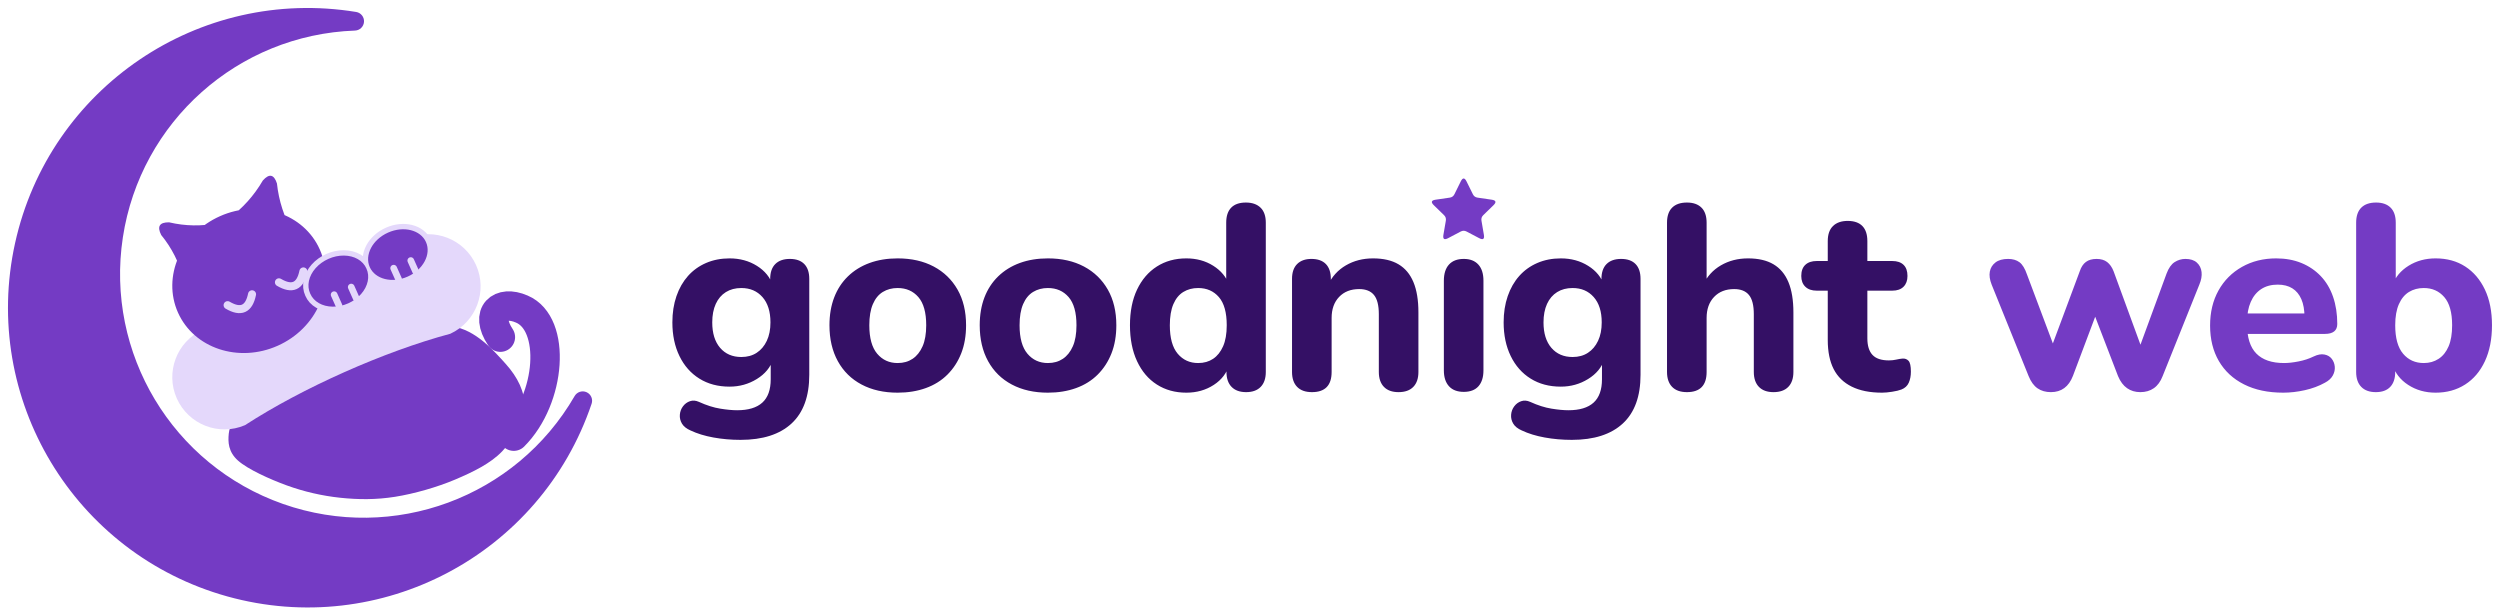
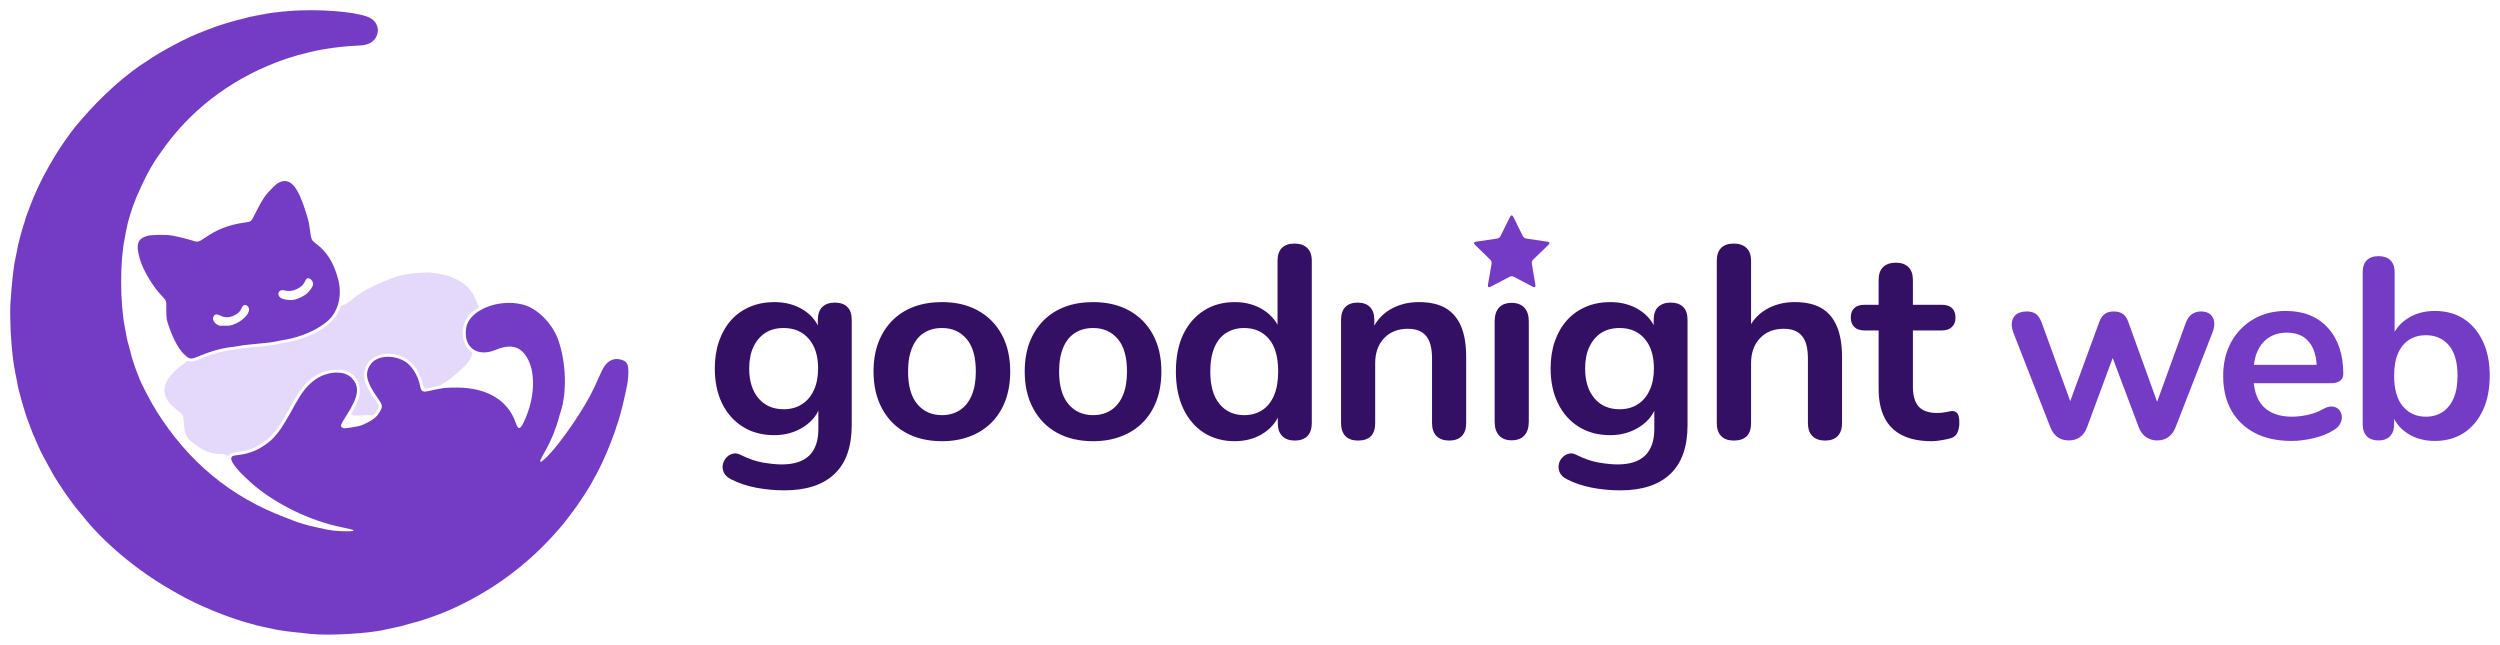
- <svg xmlns="http://www.w3.org/2000/svg" viewBox="26 26 1868.6 460" role="img">
-   <path fill="#743bc4" d="M468.19 327.78A224 224 0 1 1 292.24 34.95A7 7 0 0 1 291.35 48.85A182.11 182.11 0 1 0 455.5 322.03A7 7 0 0 1 468.19 327.78Z" />
-   <path fill="none" stroke-linecap="round" stroke="#743bc4" stroke-width="22" d="M410 352C438 324 442 268 416 257C400 250 388 260 400 278" />
-   <path fill="#743bc4" d="M203.85 370.22C211.08 376.69 227.62 384.19 240.36 388.82C253.1 393.46 266.8 396.62 280.28 398.04C293.77 399.46 306.93 399.59 321.25 397.33C335.58 395.06 352.88 390.09 366.23 384.43C379.59 378.76 392.73 372.39 401.36 363.32C409.98 354.25 417.56 340.89 418 330C418.44 319.11 413 308 404 298C395 288 381.33 272.33 364 270C346.67 267.67 321 277 300 284C279 291 253.33 304 238 312C222.67 320 214.83 325.67 208 332C201.17 338.33 197.69 343.63 197 350C196.31 356.37 196.62 363.75 203.85 370.22Z" />
-   <path fill="#e4d8fb" d="M177.4 272.54C226.7 259.35 288.09 232.01 330.88 204.21A39 39 0 0 1 362.6 275.46C313.3 288.65 251.91 315.99 209.12 343.79A39 39 0 0 1 177.4 272.54Z" />
-   <path fill="#743bc4" d="M159.01 259.59A58 53 -24 1 1 264.99 212.41A58 53 -24 1 1 159.01 259.59ZM163.03 234.29Q158.33 216.16 146.49 201.65Q141.61 192.02 152.41 192.18Q170.64 196.46 189 192.74ZM196.86 189.4Q212.63 177.82 222.46 160.89Q229.67 152.86 233 163.13Q235.09 182.59 244.79 199.59Z" />
-   <path fill="#743bc4" stroke="#e4d8fb" stroke-width="8" paint-order="stroke" d="M257.87 245.47A23 18 -24 1 1 299.89 226.76A23 18 -24 1 1 257.87 245.47ZM302.37 225.65A23 18 -24 1 1 344.4 206.94A23 18 -24 1 1 302.37 225.65Z" />
-   <path fill="none" stroke-linecap="round" stroke="#e4d8fb" stroke-width="5" d="M279.4 254.49L275.74 246.27M292.19 248.8L288.53 240.57M323.91 234.67L320.24 226.45M336.7 228.98L333.03 220.76" />
-   <path fill="none" stroke-linecap="round" stroke="#e4d8fb" stroke-width="6" d="M196.12 254.09Q210.95 262.81 214.39 245.96M234.49 237.01Q249.32 245.73 252.76 228.87" />
-   <path fill="#341065" d="M579.52 354.77Q568.94 354.77 559.24 353Q549.54 351.25 542.09 347.72Q537.58 345.75 535.72 342.62Q533.86 339.49 534.15 335.95Q534.44 332.42 536.5 329.69Q538.56 326.94 541.7 325.87Q544.83 324.78 548.36 326.36Q556.98 330.27 564.33 331.44Q571.68 332.63 576.98 332.63Q589.52 332.63 595.79 326.94Q602.06 321.25 602.06 309.5V294.6H603.83Q600.89 303.62 591.68 309.29Q582.46 314.99 571.29 314.99Q558.36 314.99 548.75 309Q539.15 303.02 533.86 292.14Q528.56 281.27 528.56 266.96Q528.56 256.19 531.6 247.37Q534.64 238.54 540.23 232.27Q545.81 226 553.75 222.56Q561.69 219.13 571.29 219.13Q582.86 219.13 591.77 224.72Q600.69 230.31 603.63 239.32L601.67 245.59V234.43Q601.67 227.18 605.49 223.35Q609.32 219.53 616.37 219.53Q623.43 219.53 627.15 223.35Q630.88 227.18 630.88 234.43V306.16Q630.88 330.27 617.65 342.52Q604.42 354.77 579.52 354.77ZM580.11 292.84Q586.78 292.84 591.58 289.69Q596.38 286.56 599.12 280.78Q601.87 275 601.87 266.96Q601.87 254.81 595.89 248.04Q589.91 241.28 580.11 241.28Q573.45 241.28 568.55 244.32Q563.65 247.37 561 253.14Q558.36 258.93 558.36 266.96Q558.36 279.12 564.24 285.98Q570.12 292.84 580.11 292.84ZM696.93 319.5Q681.44 319.5 669.98 313.41Q658.51 307.34 652.24 295.98Q645.97 284.61 645.97 269.12Q645.97 257.56 649.5 248.34Q653.02 239.13 659.79 232.56Q666.55 226 675.96 222.56Q685.36 219.13 696.93 219.13Q712.41 219.13 723.88 225.21Q735.34 231.29 741.71 242.46Q748.08 253.63 748.08 269.12Q748.08 280.88 744.46 290.1Q740.83 299.31 734.17 305.97Q727.5 312.63 718 316.06Q708.49 319.5 696.93 319.5ZM696.93 297.35Q703.4 297.35 708.1 294.2Q712.8 291.07 715.55 284.89Q718.29 278.73 718.29 269.12Q718.29 254.81 712.41 248.04Q706.53 241.28 696.93 241.28Q690.66 241.28 685.85 244.22Q681.05 247.16 678.41 253.34Q675.76 259.51 675.76 269.12Q675.76 283.43 681.64 290.38Q687.52 297.35 696.93 297.35ZM809.24 319.5Q793.75 319.5 782.29 313.41Q770.82 307.34 764.55 295.98Q758.28 284.61 758.28 269.12Q758.28 257.56 761.8 248.34Q765.33 239.13 772.09 232.56Q778.86 226 788.26 222.56Q797.67 219.13 809.24 219.13Q824.72 219.13 836.19 225.21Q847.65 231.29 854.02 242.46Q860.39 253.63 860.39 269.12Q860.39 280.88 856.77 290.1Q853.14 299.31 846.48 305.97Q839.81 312.63 830.31 316.06Q820.8 319.5 809.24 319.5ZM809.24 297.35Q815.7 297.35 820.41 294.2Q825.11 291.07 827.86 284.89Q830.6 278.73 830.6 269.12Q830.6 254.81 824.72 248.04Q818.84 241.28 809.24 241.28Q802.96 241.28 798.16 244.22Q793.36 247.16 790.71 253.34Q788.07 259.51 788.07 269.12Q788.07 283.43 793.95 290.38Q799.83 297.35 809.24 297.35ZM912.72 319.5Q900.18 319.5 890.67 313.41Q881.17 307.34 875.88 295.98Q870.58 284.61 870.58 269.12Q870.58 253.63 875.88 242.46Q881.17 231.29 890.67 225.21Q900.18 219.13 912.72 219.13Q924.09 219.13 932.81 224.63Q941.54 230.12 944.67 238.94H942.52V192.48Q942.52 185.03 946.24 181.22Q949.96 177.39 957.22 177.39Q964.27 177.39 968.19 181.22Q972.11 185.03 972.11 192.48V304Q972.11 311.25 968.29 315.17Q964.47 319.1 957.41 319.1Q950.36 319.1 946.53 315.17Q942.71 311.25 942.71 304V290.67L944.87 298.32Q942.12 307.92 933.21 313.7Q924.29 319.5 912.72 319.5ZM921.54 297.35Q928.01 297.35 932.72 294.2Q937.42 291.07 940.16 284.89Q942.91 278.73 942.91 269.12Q942.91 254.81 937.03 248.04Q931.15 241.28 921.54 241.28Q915.27 241.28 910.47 244.22Q905.67 247.16 903.02 253.34Q900.38 259.51 900.38 269.12Q900.38 283.43 906.26 290.38Q912.14 297.35 921.54 297.35ZM1006.61 319.1Q999.36 319.1 995.53 315.17Q991.71 311.25 991.71 304V234.43Q991.71 227.18 995.53 223.35Q999.36 219.53 1006.22 219.53Q1013.27 219.53 1017 223.35Q1020.72 227.18 1020.72 234.43V245.59L1018.56 239.13Q1023.07 229.52 1031.99 224.33Q1040.91 219.13 1052.28 219.13Q1063.84 219.13 1071.29 223.54Q1078.74 227.95 1082.46 236.88Q1086.18 245.79 1086.18 259.51V304Q1086.18 311.25 1082.36 315.17Q1078.54 319.1 1071.29 319.1Q1064.23 319.1 1060.41 315.17Q1056.59 311.25 1056.59 304V260.88Q1056.59 250.89 1052.96 246.49Q1049.34 242.07 1041.89 242.07Q1032.48 242.07 1026.89 247.95Q1021.31 253.83 1021.31 263.63V304Q1021.31 319.1 1006.61 319.1ZM1120.09 318.9Q1112.84 318.9 1109.02 314.69Q1105.2 310.48 1105.2 302.84V235.79Q1105.2 227.95 1109.02 223.75Q1112.84 219.53 1120.09 219.53Q1127.15 219.53 1130.97 223.75Q1134.79 227.95 1134.79 235.79V302.84Q1134.79 310.48 1131.07 314.69Q1127.34 318.9 1120.09 318.9ZM1200.84 354.77Q1190.26 354.77 1180.56 353Q1170.86 351.25 1163.41 347.72Q1158.9 345.75 1157.04 342.62Q1155.18 339.49 1155.47 335.95Q1155.76 332.42 1157.82 329.69Q1159.88 326.94 1163.02 325.87Q1166.15 324.78 1169.68 326.36Q1178.3 330.27 1185.65 331.44Q1193 332.63 1198.3 332.63Q1210.84 332.63 1217.11 326.94Q1223.38 321.25 1223.38 309.5V294.6H1225.15Q1222.21 303.62 1213 309.29Q1203.78 314.99 1192.61 314.99Q1179.68 314.99 1170.07 309Q1160.47 303.02 1155.18 292.14Q1149.88 281.27 1149.88 266.96Q1149.88 256.19 1152.92 247.37Q1155.96 238.54 1161.55 232.27Q1167.13 226 1175.07 222.56Q1183.01 219.13 1192.61 219.13Q1204.18 219.13 1213.09 224.72Q1222.01 230.31 1224.95 239.32L1222.99 245.59V234.43Q1222.99 227.18 1226.81 223.35Q1230.64 219.53 1237.69 219.53Q1244.75 219.53 1248.47 223.35Q1252.2 227.18 1252.2 234.43V306.16Q1252.2 330.27 1238.97 342.52Q1225.74 354.77 1200.84 354.77ZM1201.43 292.84Q1208.1 292.84 1212.9 289.69Q1217.7 286.56 1220.44 280.78Q1223.19 275 1223.19 266.96Q1223.19 254.81 1217.21 248.04Q1211.23 241.28 1201.43 241.28Q1194.77 241.28 1189.87 244.32Q1184.97 247.37 1182.32 253.14Q1179.68 258.93 1179.68 266.96Q1179.68 279.12 1185.56 285.98Q1191.44 292.84 1201.43 292.84ZM1286.89 319.1Q1279.64 319.1 1275.81 315.17Q1271.99 311.25 1271.99 304V192.48Q1271.99 185.03 1275.81 181.22Q1279.64 177.39 1286.89 177.39Q1293.94 177.39 1297.77 181.22Q1301.59 185.03 1301.59 192.48V239.13H1298.84Q1303.35 229.52 1312.27 224.33Q1321.19 219.13 1332.56 219.13Q1344.12 219.13 1351.57 223.54Q1359.02 227.95 1362.74 236.88Q1366.46 245.79 1366.46 259.51V304Q1366.46 311.25 1362.64 315.17Q1358.82 319.1 1351.57 319.1Q1344.51 319.1 1340.69 315.17Q1336.87 311.25 1336.87 304V260.88Q1336.87 250.89 1333.24 246.49Q1329.62 242.07 1322.17 242.07Q1312.76 242.07 1307.17 247.95Q1301.59 253.83 1301.59 263.63V304Q1301.59 319.1 1286.89 319.1ZM1432.71 319.5Q1419.19 319.5 1410.07 314.99Q1400.96 310.48 1396.55 301.86Q1392.14 293.23 1392.14 280.1V243.25H1383.91Q1378.42 243.25 1375.38 240.31Q1372.34 237.37 1372.34 232.27Q1372.34 226.78 1375.38 223.94Q1378.42 221.09 1383.91 221.09H1392.14V206.2Q1392.14 198.75 1396.06 194.94Q1399.98 191.12 1407.04 191.12Q1414.29 191.12 1418.01 194.94Q1421.74 198.75 1421.74 206.2V221.09H1440.36Q1445.84 221.09 1448.78 223.94Q1451.72 226.78 1451.72 232.27Q1451.72 237.37 1448.78 240.31Q1445.84 243.25 1440.36 243.25H1421.74V278.91Q1421.74 287.15 1425.56 291.26Q1429.38 295.38 1437.81 295.38Q1440.75 295.38 1443.3 294.79Q1445.84 294.2 1448 294.01Q1450.74 293.81 1452.51 295.67Q1454.27 297.53 1454.27 303.81Q1454.27 308.51 1452.7 312.04Q1451.14 315.57 1447.22 317.13Q1444.67 318.12 1440.26 318.81Q1435.85 319.5 1432.71 319.5Z" />
-   <path fill="#743bc4" d="M1558.94 319.1Q1553.06 319.1 1548.94 316.25Q1544.82 313.41 1542.28 307.14L1514.64 238.74Q1512.48 233.25 1513.27 229.03Q1514.05 224.82 1517.48 222.18Q1520.91 219.53 1526.99 219.53Q1532.08 219.53 1535.42 221.99Q1538.75 224.44 1541.1 231.29L1562.66 288.72H1558.15L1580.5 228.75Q1582.06 224.03 1585.1 221.78Q1588.14 219.53 1593.04 219.53Q1597.94 219.53 1600.98 221.88Q1604.02 224.24 1605.78 228.75L1627.73 288.72H1624.01L1645.37 230.5Q1647.72 224.24 1651.45 221.88Q1655.17 219.53 1659.48 219.53Q1664.97 219.53 1668.01 222.27Q1671.05 225.01 1671.54 229.33Q1672.03 233.64 1669.87 238.74L1642.43 307.14Q1640.08 313.22 1635.87 316.15Q1631.65 319.1 1625.77 319.1Q1620.09 319.1 1615.87 316.15Q1611.66 313.22 1609.11 307.14L1585.59 246H1598.33L1575.4 306.94Q1573.05 313.02 1568.93 316.06Q1564.82 319.1 1558.94 319.1ZM1732.59 319.5Q1715.54 319.5 1703.29 313.31Q1691.04 307.14 1684.47 295.88Q1677.91 284.61 1677.91 269.31Q1677.91 254.41 1684.18 243.14Q1690.45 231.88 1701.72 225.5Q1712.99 219.13 1727.3 219.13Q1737.69 219.13 1746.12 222.56Q1754.54 226 1760.62 232.37Q1766.7 238.74 1769.83 247.85Q1772.97 256.96 1772.97 268.13Q1772.97 271.87 1770.62 273.73Q1768.26 275.58 1763.76 275.58H1702.21V260.29H1751.6L1748.47 263.04Q1748.47 255 1746.12 249.62Q1743.76 244.22 1739.35 241.49Q1734.94 238.74 1728.48 238.74Q1721.22 238.74 1716.13 242.07Q1711.03 245.41 1708.29 251.68Q1705.54 257.94 1705.54 266.76V268.33Q1705.54 283.24 1712.5 290.28Q1719.46 297.35 1733.18 297.35Q1737.88 297.35 1743.96 296.16Q1750.04 295 1755.33 292.44Q1759.84 290.28 1763.36 290.98Q1766.89 291.65 1768.85 294.2Q1770.81 296.75 1771.11 300.09Q1771.4 303.41 1769.64 306.65Q1767.87 309.88 1763.76 312.04Q1757.09 315.76 1748.76 317.63Q1740.43 319.5 1732.59 319.5ZM1846.47 319.5Q1834.9 319.5 1825.99 313.7Q1817.07 307.92 1814.13 298.32L1816.28 291.86V304Q1816.28 311.25 1812.56 315.17Q1808.84 319.1 1801.78 319.1Q1794.72 319.1 1790.9 315.17Q1787.08 311.25 1787.08 304V192.48Q1787.08 185.03 1790.9 181.22Q1794.72 177.39 1801.98 177.39Q1809.03 177.39 1812.85 181.22Q1816.68 185.03 1816.68 192.48V238.94H1814.32Q1817.46 230.12 1826.28 224.63Q1835.1 219.13 1846.47 219.13Q1859.21 219.13 1868.62 225.21Q1878.02 231.29 1883.32 242.46Q1888.61 253.63 1888.61 269.12Q1888.61 284.61 1883.32 295.98Q1878.02 307.34 1868.52 313.41Q1859.01 319.5 1846.47 319.5ZM1837.65 297.35Q1843.92 297.35 1848.72 294.2Q1853.52 291.07 1856.17 284.89Q1858.82 278.73 1858.82 269.12Q1858.82 254.81 1852.94 248.04Q1847.06 241.28 1837.65 241.28Q1831.38 241.28 1826.57 244.22Q1821.77 247.16 1819.03 253.34Q1816.28 259.51 1816.28 269.12Q1816.28 283.43 1822.16 290.38Q1828.04 297.35 1837.65 297.35ZM1117.83 161.6Q1119.99 157.22 1122.15 161.6L1126.89 171.19Q1127.97 173.38 1130.38 173.72L1140.96 175.26Q1145.79 175.97 1142.3 179.38L1134.64 186.83Q1132.89 188.54 1133.31 190.94L1135.11 201.48Q1135.94 206.29 1131.62 204.02L1122.15 199.04Q1119.99 197.91 1117.83 199.04L1108.37 204.02Q1104.05 206.29 1104.87 201.48L1106.68 190.94Q1107.09 188.54 1105.35 186.83L1097.69 179.38Q1094.2 175.97 1099.03 175.26L1109.61 173.72Q1112.02 173.38 1113.1 171.19L1117.83 161.6Z" />
+ <svg xmlns="http://www.w3.org/2000/svg" viewBox="6.9 4.6 1948.1 502.6" role="img">
+   <path fill="#e4d8fb" d="M334.9 217.1C326.5 217.4 317.2 219.3 310.6 222C309.3 222.6 306.8 223.6 305.1 224.2C301.2 225.8 290.7 231.1 289 232.3C288.2 232.8 286.5 234.1 285 235C283.5 236 281.5 237.6 280.5 238.5C278.4 240.4 275.8 242 273.8 242.6C273 242.9 272.3 243.2 272.3 243.4C272.2 243.6 271.9 244.5 271.6 245.3C269.1 252.2 264 257.4 254.6 263C249.1 266.2 238.6 269.9 230.8 271.3C228.1 271.8 224.1 272.6 221.8 273C217.8 273.8 213.1 274.4 203.1 275.2C198.6 275.6 195.4 276 191.6 276.7C190 277 187.5 277.4 186 277.6C182.2 278 178.3 278.9 173.4 280.4C169.3 281.7 168.1 282.1 162.2 284.5C158 286.3 156.5 286.6 154.5 286.1C153 285.7 152.6 285.8 151.9 286.6C151.6 287 150.8 287.7 150 288.2C132.3 300.7 130.3 312.9 144.1 323.4C149.8 327.7 149.9 327.8 150.2 334.7C150.5 342.3 152.4 346.3 157.6 349.9C158.8 350.7 160.7 352.1 161.8 352.9C166.4 356.2 172.5 358.3 177.3 358.3C180.5 358.2 182 358.5 183.2 359.3C184.1 360 185 359.9 185.6 359.1C186.7 357.7 187.7 357.4 192.2 356.8C196.7 356.3 202.5 354.8 205.5 353.3C213.5 349.3 220.5 342.9 225.4 335.1C226.4 333.6 231.6 324.5 234.9 318.5C243.5 302.8 251.5 295.8 263.6 293.3C272.7 291.4 280.2 293.5 284 299.1C289 306.5 288.5 313.6 282.3 324.1C280.4 327.4 280.1 328.2 281 328.2C281.2 328.2 283 328.3 285 328.4C287.3 328.4 289.7 328.4 291.4 328.2C293.5 328 294.6 328 295.6 328.2C296.3 328.3 297.1 328.3 297.4 328.2C298.6 327.8 300.9 324.7 301.7 322.5C302.4 320.6 302.6 321 297.2 313.1C292 305.5 290.5 301.4 290.7 296C291.2 281.8 308.9 275.5 323.7 284.2C329.3 287.6 334.9 296.2 336.4 304C337.1 307.5 337.4 307.8 339.8 307.3C349.6 305.1 350.4 304.9 350.8 304.4C351 304.1 352 303.5 352.9 303C355.7 301.5 358.4 299.4 366.4 292.3C371 288.2 372.8 285.8 374.4 282C375.3 279.6 375.3 279.4 374.1 278.5C366.8 273.6 365.2 260.6 370.8 252.3C372.6 249.6 375.2 247.2 378.2 245.3C380.3 244 380.3 243.9 379.3 241.9C378.8 241.1 378 239.2 377.4 237.8C374.4 229.8 368.4 224.4 357.9 220.2C353.7 218.5 342.5 216.5 339.8 216.9C339.7 217 337.5 217 334.9 217.1Z" />
+   <path fill="#743bc4" d="M240.5 12.7C232 13 220.2 14.2 214.3 15.3C212.3 15.7 208.5 16.5 205.8 16.9C203.2 17.4 199.5 18.2 197.7 18.8C195.8 19.3 192.9 20 191.2 20.4C189.5 20.9 187 21.6 185.6 22C184.2 22.5 181.4 23.3 179.4 23.9C174.4 25.4 161.5 30.4 155.1 33.3C147.1 36.9 131.6 45.4 125.8 49.2C125 49.8 123.5 50.7 122.6 51.4C105.5 61.9 86.3 79.1 69.5 98.7C67.9 100.6 66.1 102.7 65.6 103.3C62.3 107.2 53.6 119.6 49.8 126C42.9 137.6 40.1 142.9 35.9 151.9C34.5 154.9 31.3 162.4 30.9 163.8C30.6 164.5 29.8 166.5 29.2 168.2C28.5 169.8 27.5 172.8 26.9 174.7C26.4 176.6 25.7 178.7 25.4 179.5C25.1 180.3 24.6 182.1 24.2 183.5C23.8 185 23 187.9 22.4 189.9C21.3 193.7 20.8 196.4 19.8 201.7C19.5 203.5 19 205.8 18.7 207C17.5 212 16 226.2 15 241.1C14.7 245.4 14.9 256.9 15.2 262.9C16.2 278.8 17.1 286.6 18.8 295.1C19.3 297.4 20.1 301.3 20.5 303.8C21 306.4 21.7 309.5 22.1 310.9C22.5 312.2 23.4 315.2 23.9 317.4C25 321.5 27.7 330.2 29.1 333.5C29.4 334.4 30.1 336.4 30.7 337.8C31.5 340.2 32.5 342.6 36.8 352.4C38.8 357 42.2 363.4 47.6 373C52.6 381.9 62.5 396.2 68 402.6C69.1 403.8 70.5 405.5 71.1 406.3C87 426.8 113.8 449.3 140.3 464.3C142.5 465.6 145 467 145.7 467.4C160.6 476 184.5 485.9 201.5 490.4C203.7 490.9 206 491.6 206.5 491.8C207 491.9 209.8 492.6 212.6 493.2C215.5 493.8 219.1 494.5 220.5 494.9C224.7 495.8 230.7 496.7 241.1 497.7C244 498 247.6 498.4 249.2 498.6C263.5 500.1 295.7 498.2 307.4 495.1C308.5 494.9 311.1 494.3 313.2 493.9C318.2 492.9 320.7 492.3 324.1 491.2C325.6 490.8 328.1 490.1 329.6 489.7C332.4 489.1 341.6 486.1 344.7 484.9C345.7 484.5 347.7 483.7 349.3 483.2C352.6 482 358.9 479.3 363.7 477C396.3 461.4 423.9 439.7 446.8 411.7C448.3 409.8 453.3 403.3 456.6 398.6C459.9 394 464.3 387.2 467.3 382C473.7 370.9 478.3 361.2 482.8 349.5C483.5 347.7 484.4 345.3 484.8 344.2C485.3 343.1 486 341 486.5 339.5C486.9 338.1 487.6 335.8 488.1 334.5C488.6 333.2 489.4 330.6 489.9 328.7C490.4 326.7 491.1 324.3 491.4 323.1C492.2 320.6 495.6 305.2 495.9 302.8C497.5 289.8 496.5 286.3 490.7 284.8C484.4 283.1 479.1 286.3 475.8 293.8C475.2 295.2 473.9 297.9 472.9 300C472 302 470.6 305.1 469.8 306.9C462.5 322.5 444.8 348.6 433.6 360.1C428 365.7 426.2 365.9 429.3 360.6C433.2 353.5 434.1 351.8 435.7 348.4C436.6 346.4 437.7 344 438 343.2C440.1 337.7 441.4 333.8 442.2 331C442.6 329.2 443.4 326.5 443.9 325.1C448.8 309.9 448 286.7 441.9 269.5C437.3 256.5 425.5 244.7 414.2 241.9C395.2 237.1 372.6 246.3 370.2 259.9C367.6 275.2 378.7 283.4 393.5 277.1C401.9 273.5 409.1 273.9 413.7 278.3C424.6 288.6 425.2 312.2 415 333.7C412.2 339.5 410.6 339.6 408.7 333.9C402.6 316.3 386.2 306.6 362.6 306.6C353.9 306.6 351.6 306.9 342.8 308.9C336 310.6 335.2 310.1 334.1 304.7C332.6 297.2 327.6 289.3 322.4 286.2C313.2 280.8 301.1 281.6 296.1 288C290.8 294.8 292 301.6 300.7 314C305 320.1 305.2 321 303.4 324.5C301.4 328.6 298.4 331.3 293 334C288.2 336.4 287.7 336.5 281.2 337.6C275.5 338.5 275.1 338.5 274.2 338.1C271.7 337.1 272.1 335.7 276.5 328.9C286.6 313.4 287.6 305.8 280.6 298.8C274.5 292.8 260.8 293.9 251.4 301.2C245.9 305.5 241.9 310.6 237 319.5C224.8 341.7 221.3 346.2 211.6 352.5C206 356.2 199.8 358.3 192.3 359.2C188.9 359.6 188.2 359.7 187.6 360.5C185.3 362.9 190.5 370 202.6 380.8C220.8 397 248.4 410.5 273.4 415.5C284.2 417.6 285.3 418.6 277 418.6C269.4 418.6 263.6 417.9 257.3 416.3C255.7 415.9 253.5 415.5 252.5 415.3C248.2 414.5 239.1 411.8 235 410.1C234 409.7 231.7 408.8 229.9 408.1C186.9 392.1 153.6 364.6 128.5 324.4C124.4 317.8 117.4 304.4 115.7 300.1C115.3 298.8 114.5 296.8 114 295.7C113.5 294.6 112.7 292.3 112.1 290.6C111.6 288.9 110.7 286.5 110.3 285.2C109.8 283.9 109.2 281.7 108.9 280.3C108.5 278.9 107.9 276.6 107.6 275.2C106.5 271.7 105.8 268.6 105.3 265.8C105.1 264.4 104.6 261.7 104.2 259.7C100.4 240.8 100.3 207.9 104.1 190.3C104.4 188.8 104.9 186 105.2 184.2C106.4 177.3 109.9 166 113.1 158.5C115.9 151.9 119.6 144.1 121.4 140.7C126.3 131.8 127.4 130.1 132.7 122.6C154.5 91.2 185 67.6 222.1 53.2C226.9 51.3 235.9 48.4 239.3 47.5C241.2 47.1 243.8 46.4 245 46.1C253.6 43.5 270.5 40.9 283 40.3C288.8 40 289.8 39.9 291.9 39.4C302.1 37.1 304.8 24.7 296.2 19.1C289.6 14.7 264.8 11.9 240.5 12.7ZM225.8 146.2C223.5 147 222.4 147.8 218.9 151.3C213.4 156.8 211.5 159.8 205.9 170.7C202.5 177.6 202.9 177.3 197 178.1C185.2 179.8 175.9 183.4 166.8 189.8C161.5 193.4 160.8 193.5 156.3 191.9C153.6 191 144 188.6 140.6 188.1C135.9 187.3 125.1 187.5 121.7 188.4C113.9 190.6 112.5 195.2 116.1 207.1C118.6 215.5 126.2 228.2 133.2 235.4C136.7 239.2 136.5 238.4 136.5 245.6C136.5 253 136.6 253.7 138.8 259.8C142.6 270.5 147 278 151.6 281.8C154.8 284.5 156 284.6 160.8 282.6C167.2 280 168.4 279.5 172.4 278.3C177.1 276.8 182.1 275.7 186 275.2C187.5 275.1 190 274.7 191.6 274.4C195.4 273.7 198.6 273.3 203.1 272.9C212.8 272 217.9 271.5 221.3 270.8C223.2 270.4 227.1 269.6 229.8 269.2C243.6 266.7 257.6 260 264.3 252.7C271.2 245.1 273.5 233.2 270.2 221.5C266.8 209.1 261.6 200.9 253.5 194.7C249.4 191.5 249.6 192 248.3 183C247.6 177.7 247.6 177.8 245.4 170.5C239.4 150.8 233.6 143.5 225.8 146.2ZM246 221.6C248 220.6 250.9 223.2 250.9 225.9C250.9 227.6 249.2 230.2 246.5 232.9C244.5 235 239 237.7 235.9 238.2C232.1 238.8 226.8 237.9 225.1 236.3C222.3 233.7 224.4 229.9 228.1 230.8C231.9 231.8 235.1 231.4 238.5 229.7C241.7 228.1 243 226.8 244.5 224C245.1 222.6 245.7 221.8 246 221.6ZM197.1 242.4C198.8 241.7 201 243.6 201 245.8C201 249.8 194.8 255.6 188.4 257.6C186 258.4 186 258.4 181.9 258.4L177.9 258.4L176.6 257.8C173.6 256.2 172.2 253.6 173.2 251.4C174.2 249.3 175.7 249.1 178.8 250.6C182.2 252.3 185.9 252.2 189.7 250.2C192.5 248.8 193.7 247.7 194.9 245.3C195.8 243.3 196.2 242.8 197.1 242.4Z" />
+   <path fill="#341065" d="M618.2 386.7Q606.7 386.7 595.9 384.6Q585.2 382.5 576.4 378Q572.4 375.9 571 372.9Q569.6 369.9 570.1 366.8Q570.7 363.7 572.7 361.4Q574.7 359 577.7 358.2Q580.7 357.3 583.9 359Q593.3 363.7 601.7 365.1Q610.1 366.5 616 366.5Q630.3 366.5 637.5 359.6Q644.6 352.6 644.6 339V319.8H646.5Q643.3 330.7 633.2 337.2Q623.1 343.7 610.3 343.7Q596.2 343.7 585.8 337.2Q575.4 330.7 569.6 319Q563.9 307.3 563.9 291.7Q563.9 280 567.2 270.5Q570.5 261 576.5 254.2Q582.6 247.4 591.2 243.7Q599.9 240 610.3 240Q623.5 240 633.4 246.4Q643.3 252.9 646.3 263.6L644.2 268.9V253.8Q644.2 247.2 647.7 243.8Q651.2 240.4 657.4 240.4Q663.8 240.4 667.2 243.8Q670.6 247.2 670.6 253.8V335.8Q670.6 361.2 657.2 373.9Q643.7 386.7 618.2 386.7ZM617.5 323.5Q625.8 323.5 631.8 319.6Q637.8 315.8 641.1 308.6Q644.4 301.5 644.4 291.7Q644.4 277 637.1 268.6Q629.9 260.2 617.5 260.2Q609.2 260.2 603.3 264Q597.3 267.9 594 274.9Q590.7 281.9 590.7 291.7Q590.7 306.4 597.9 314.9Q605.2 323.5 617.5 323.5ZM740.9 348.4Q724.7 348.4 712.8 341.8Q700.8 335.2 694.2 322.9Q687.6 310.7 687.6 294.1Q687.6 281.5 691.3 271.6Q695.1 261.7 702.1 254.5Q709.1 247.4 718.9 243.7Q728.7 240 740.9 240Q757.1 240 769 246.6Q780.9 253.2 787.5 265.3Q794.1 277.4 794.1 294.1Q794.1 306.6 790.4 316.6Q786.7 326.6 779.6 333.8Q772.6 340.9 762.8 344.6Q753 348.4 740.9 348.4ZM740.9 328.1Q748.7 328.1 754.7 324.3Q760.7 320.5 764 312.9Q767.3 305.3 767.3 294.1Q767.3 277 760 268.6Q752.8 260.2 740.9 260.2Q733 260.2 727 263.9Q721.1 267.6 717.8 275.2Q714.5 282.8 714.5 294.1Q714.5 310.9 721.7 319.5Q728.9 328.1 740.9 328.1ZM858.7 348.4Q842.5 348.4 830.5 341.8Q818.6 335.2 812 322.9Q805.4 310.7 805.4 294.1Q805.4 281.5 809.1 271.6Q812.9 261.7 819.9 254.5Q826.9 247.4 836.7 243.7Q846.5 240 858.7 240Q874.8 240 886.8 246.6Q898.7 253.2 905.3 265.3Q911.9 277.4 911.9 294.1Q911.9 306.6 908.2 316.6Q904.5 326.6 897.4 333.8Q890.4 340.9 880.6 344.6Q870.8 348.4 858.7 348.4ZM858.7 328.1Q866.5 328.1 872.5 324.3Q878.5 320.5 881.8 312.9Q885.1 305.3 885.1 294.1Q885.1 277 877.8 268.6Q870.6 260.2 858.7 260.2Q850.8 260.2 844.8 263.9Q838.8 267.6 835.5 275.2Q832.2 282.8 832.2 294.1Q832.2 310.9 839.5 319.5Q846.7 328.1 858.7 328.1ZM969 348.4Q955.4 348.4 945 341.8Q934.7 335.2 928.9 322.9Q923.2 310.7 923.2 294.1Q923.2 277.2 928.9 265.2Q934.7 253.2 945 246.6Q955.4 240 969 240Q982 240 991.7 246.3Q1001.4 252.7 1004.8 263.2H1002.4V207.8Q1002.4 201.2 1005.8 197.8Q1009.3 194.4 1015.6 194.4Q1022 194.4 1025.5 197.8Q1029.1 201.2 1029.1 207.8V334.3Q1029.1 340.9 1025.7 344.4Q1022.2 347.9 1015.9 347.9Q1009.5 347.9 1006.1 344.4Q1002.6 340.9 1002.6 334.3V317.7L1005 324.1Q1001.8 335.2 992 341.8Q982.2 348.4 969 348.4ZM976.4 328.1Q984.3 328.1 990.3 324.3Q996.3 320.5 999.6 312.9Q1002.9 305.3 1002.9 294.1Q1002.9 277 995.6 268.6Q988.4 260.2 976.4 260.2Q968.6 260.2 962.6 263.9Q956.6 267.6 953.3 275.2Q950 282.8 950 294.1Q950 310.9 957.3 319.5Q964.5 328.1 976.4 328.1ZM1065.1 347.9Q1058.7 347.9 1055.3 344.4Q1051.9 340.9 1051.9 334.3V253.8Q1051.9 247.2 1055.3 243.8Q1058.7 240.4 1064.8 240.4Q1071 240.4 1074.4 243.8Q1077.8 247.2 1077.8 253.8V268.3L1075.5 263Q1080.2 251.7 1090.1 245.8Q1100 240 1112.6 240Q1125.1 240 1133.2 244.6Q1141.3 249.3 1145.4 258.8Q1149.4 268.3 1149.4 282.8V334.3Q1149.4 340.9 1146 344.4Q1142.6 347.9 1136.2 347.9Q1129.8 347.9 1126.3 344.4Q1122.8 340.9 1122.8 334.3V284Q1122.8 271.9 1118.2 266.4Q1113.6 260.8 1104 260.8Q1092.3 260.8 1085.4 268.2Q1078.5 275.5 1078.5 287.7V334.3Q1078.5 347.9 1065.1 347.9ZM1184.8 347.7Q1178.4 347.7 1175 343.9Q1171.6 340.1 1171.6 333.2V255.1Q1171.6 248 1175 244.3Q1178.4 240.6 1184.8 240.6Q1191.2 240.6 1194.7 244.3Q1198.2 248 1198.2 255.1V333.2Q1198.2 340.1 1194.8 343.9Q1191.4 347.7 1184.8 347.7ZM1269.5 386.7Q1258 386.7 1247.3 384.6Q1236.5 382.5 1227.8 378Q1223.7 375.9 1222.4 372.9Q1221 369.9 1221.5 366.8Q1222 363.7 1224.1 361.4Q1226.1 359 1229.1 358.2Q1232.1 357.3 1235.2 359Q1244.6 363.7 1253 365.1Q1261.4 366.5 1267.4 366.5Q1281.7 366.5 1288.8 359.6Q1296 352.6 1296 339V319.8H1297.9Q1294.7 330.7 1284.6 337.2Q1274.4 343.7 1261.7 343.7Q1247.6 343.7 1237.2 337.2Q1226.7 330.7 1221 319Q1215.2 307.3 1215.2 291.7Q1215.2 280 1218.5 270.5Q1221.8 261 1227.9 254.2Q1234 247.4 1242.6 243.7Q1251.2 240 1261.7 240Q1274.9 240 1284.8 246.4Q1294.7 252.9 1297.7 263.6L1295.5 268.9V253.8Q1295.5 247.2 1299 243.8Q1302.6 240.4 1308.7 240.4Q1315.1 240.4 1318.5 243.8Q1321.9 247.2 1321.9 253.8V335.8Q1321.9 361.2 1308.5 373.9Q1295.1 386.7 1269.5 386.7ZM1268.9 323.5Q1277.2 323.5 1283.2 319.6Q1289.1 315.8 1292.4 308.6Q1295.7 301.5 1295.7 291.7Q1295.7 277 1288.5 268.6Q1281.3 260.2 1268.9 260.2Q1260.6 260.2 1254.6 264Q1248.7 267.9 1245.4 274.9Q1242.1 281.9 1242.1 291.7Q1242.1 306.4 1249.3 314.9Q1256.5 323.5 1268.9 323.5ZM1357.9 347.9Q1351.5 347.9 1348.1 344.4Q1344.7 340.9 1344.7 334.3V207.8Q1344.7 201.2 1348.1 197.8Q1351.5 194.4 1357.9 194.4Q1364.3 194.4 1367.8 197.8Q1371.4 201.2 1371.4 207.8V263H1368.4Q1373.1 251.7 1383 245.8Q1392.9 240 1405.4 240Q1418 240 1426.1 244.6Q1434.2 249.3 1438.2 258.8Q1442.3 268.3 1442.3 282.8V334.3Q1442.3 340.9 1438.9 344.4Q1435.5 347.9 1429.1 347.9Q1422.7 347.9 1419.2 344.4Q1415.7 340.9 1415.7 334.3V284Q1415.7 271.9 1411.1 266.4Q1406.5 260.8 1396.9 260.8Q1385.2 260.8 1378.3 268.2Q1371.4 275.5 1371.4 287.7V334.3Q1371.4 347.9 1357.9 347.9ZM1512.2 348.4Q1498.3 348.4 1489 343.7Q1479.8 339 1475.3 329.9Q1470.8 320.9 1470.8 307.5V262.1H1459.8Q1454.6 262.1 1451.9 259.4Q1449.1 256.8 1449.1 252.1Q1449.1 247.2 1451.9 244.6Q1454.6 242.1 1459.8 242.1H1470.8V222.7Q1470.8 216.1 1474.3 212.7Q1477.9 209.3 1484.2 209.3Q1490.6 209.3 1494 212.7Q1497.5 216.1 1497.5 222.7V242.1H1520Q1525.1 242.1 1527.9 244.6Q1530.7 247.2 1530.7 252.1Q1530.7 256.8 1527.9 259.4Q1525.1 262.1 1520 262.1H1497.5V306Q1497.5 316.2 1501.9 321.3Q1506.4 326.4 1516.4 326.4Q1520 326.4 1522.8 325.8Q1525.6 325.2 1527.7 324.9Q1530.3 324.7 1532 326.5Q1533.7 328.4 1533.7 333.9Q1533.7 338.1 1532.3 341.5Q1530.9 344.8 1527.3 346Q1524.5 346.9 1520 347.6Q1515.6 348.4 1512.2 348.4Z" />
+   <path fill="#743bc4" d="M1619 347.8Q1614 347.8 1610.4 345.3Q1606.8 342.9 1604.6 337.5L1575.8 263.8Q1574 259 1574.7 255.3Q1575.4 251.6 1578.3 249.4Q1581.3 247.3 1586.3 247.3Q1590.7 247.3 1593.5 249.3Q1596.3 251.4 1598.3 257.2L1622.4 323.5H1617.8L1642.7 255.6Q1644.3 251.2 1647 249.3Q1649.6 247.3 1654 247.3Q1658.4 247.3 1661.2 249.3Q1664 251.4 1665.4 255.6L1689.9 323.5H1685.7L1710 256.6Q1712 251.2 1715.1 249.3Q1718.2 247.3 1721.9 247.3Q1726.7 247.3 1729.3 249.6Q1731.9 252 1732.3 255.7Q1732.7 259.4 1730.9 263.8L1702.2 337.5Q1700.2 342.7 1696.5 345.2Q1692.9 347.8 1687.9 347.8Q1682.9 347.8 1679.2 345.2Q1675.5 342.7 1673.5 337.5L1647.5 268.4H1658.8L1633.3 337.3Q1631.3 342.7 1627.7 345.2Q1624.2 347.8 1619 347.8ZM1792.6 348.2Q1776.1 348.2 1764.2 342.1Q1752.2 335.9 1745.7 324.5Q1739.3 313.2 1739.3 297.6Q1739.3 282.5 1745.5 271.2Q1751.8 259.8 1762.9 253.3Q1773.9 246.9 1788.1 246.9Q1798.4 246.9 1806.7 250.2Q1815 253.6 1820.8 260Q1826.7 266.4 1829.8 275.4Q1832.9 284.5 1832.9 295.9Q1832.9 299.4 1830.4 301.3Q1827.9 303.2 1823.3 303.2H1759.4V288.9H1815.3L1812.2 291.9Q1812.2 282.7 1809.5 276.5Q1806.8 270.4 1801.7 267.1Q1796.6 263.8 1789.1 263.8Q1780.7 263.8 1774.8 267.7Q1768.9 271.6 1765.9 278.6Q1762.8 285.7 1762.8 295.5V296.9Q1762.8 313.2 1770.4 321.2Q1778.1 329.3 1793 329.3Q1798.2 329.3 1804.7 328Q1811.2 326.7 1816.9 323.5Q1821.1 321.1 1824.3 321.4Q1827.5 321.7 1829.4 323.7Q1831.3 325.7 1831.7 328.6Q1832.1 331.5 1830.6 334.5Q1829.1 337.5 1825.5 339.7Q1818.5 344.1 1809.5 346.1Q1800.4 348.2 1792.6 348.2ZM1904.2 348.2Q1891.8 348.2 1882.6 342.1Q1873.3 335.9 1870.3 325.5L1872.5 320.6V335.1Q1872.5 341.3 1869.3 344.5Q1866.1 347.8 1860.4 347.8Q1854.4 347.8 1851.2 344.5Q1848 341.3 1848 335.1V216.8Q1848 210.6 1851.2 207.4Q1854.4 204.2 1860.4 204.2Q1866.3 204.2 1869.6 207.4Q1872.9 210.6 1872.9 216.8V268.6H1870.5Q1873.7 258.8 1882.9 252.8Q1892 246.9 1904.2 246.9Q1917.1 246.9 1926.7 253Q1936.2 259.2 1941.6 270.5Q1947 281.7 1947 297.4Q1947 313 1941.6 324.4Q1936.2 335.9 1926.6 342.1Q1916.9 348.2 1904.2 348.2ZM1897.2 329.3Q1904.6 329.3 1910.2 325.7Q1915.7 322.1 1918.8 315.1Q1921.9 308 1921.9 297.4Q1921.9 281.5 1915.1 273.6Q1908.4 265.8 1897.2 265.8Q1889.8 265.8 1884.3 269.3Q1878.7 272.8 1875.6 279.8Q1872.5 286.9 1872.5 297.4Q1872.5 313.2 1879.3 321.2Q1886.1 329.3 1897.2 329.3ZM1183.4 173.9Q1184.9 171 1186.3 173.9L1193.5 188.5Q1194.4 190.2 1196.3 190.5L1212.4 192.9Q1215.6 193.3 1213.3 195.6L1201.6 206.9Q1200.2 208.3 1200.6 210.2L1203.3 226.3Q1203.9 229.4 1201 227.9L1186.6 220.3Q1184.9 219.4 1183.2 220.3L1168.7 227.9Q1165.9 229.4 1166.4 226.3L1169.2 210.2Q1169.5 208.3 1168.1 206.9L1156.5 195.6Q1154.2 193.3 1157.3 192.9L1173.5 190.5Q1175.4 190.2 1176.2 188.5Z" />
</svg>
